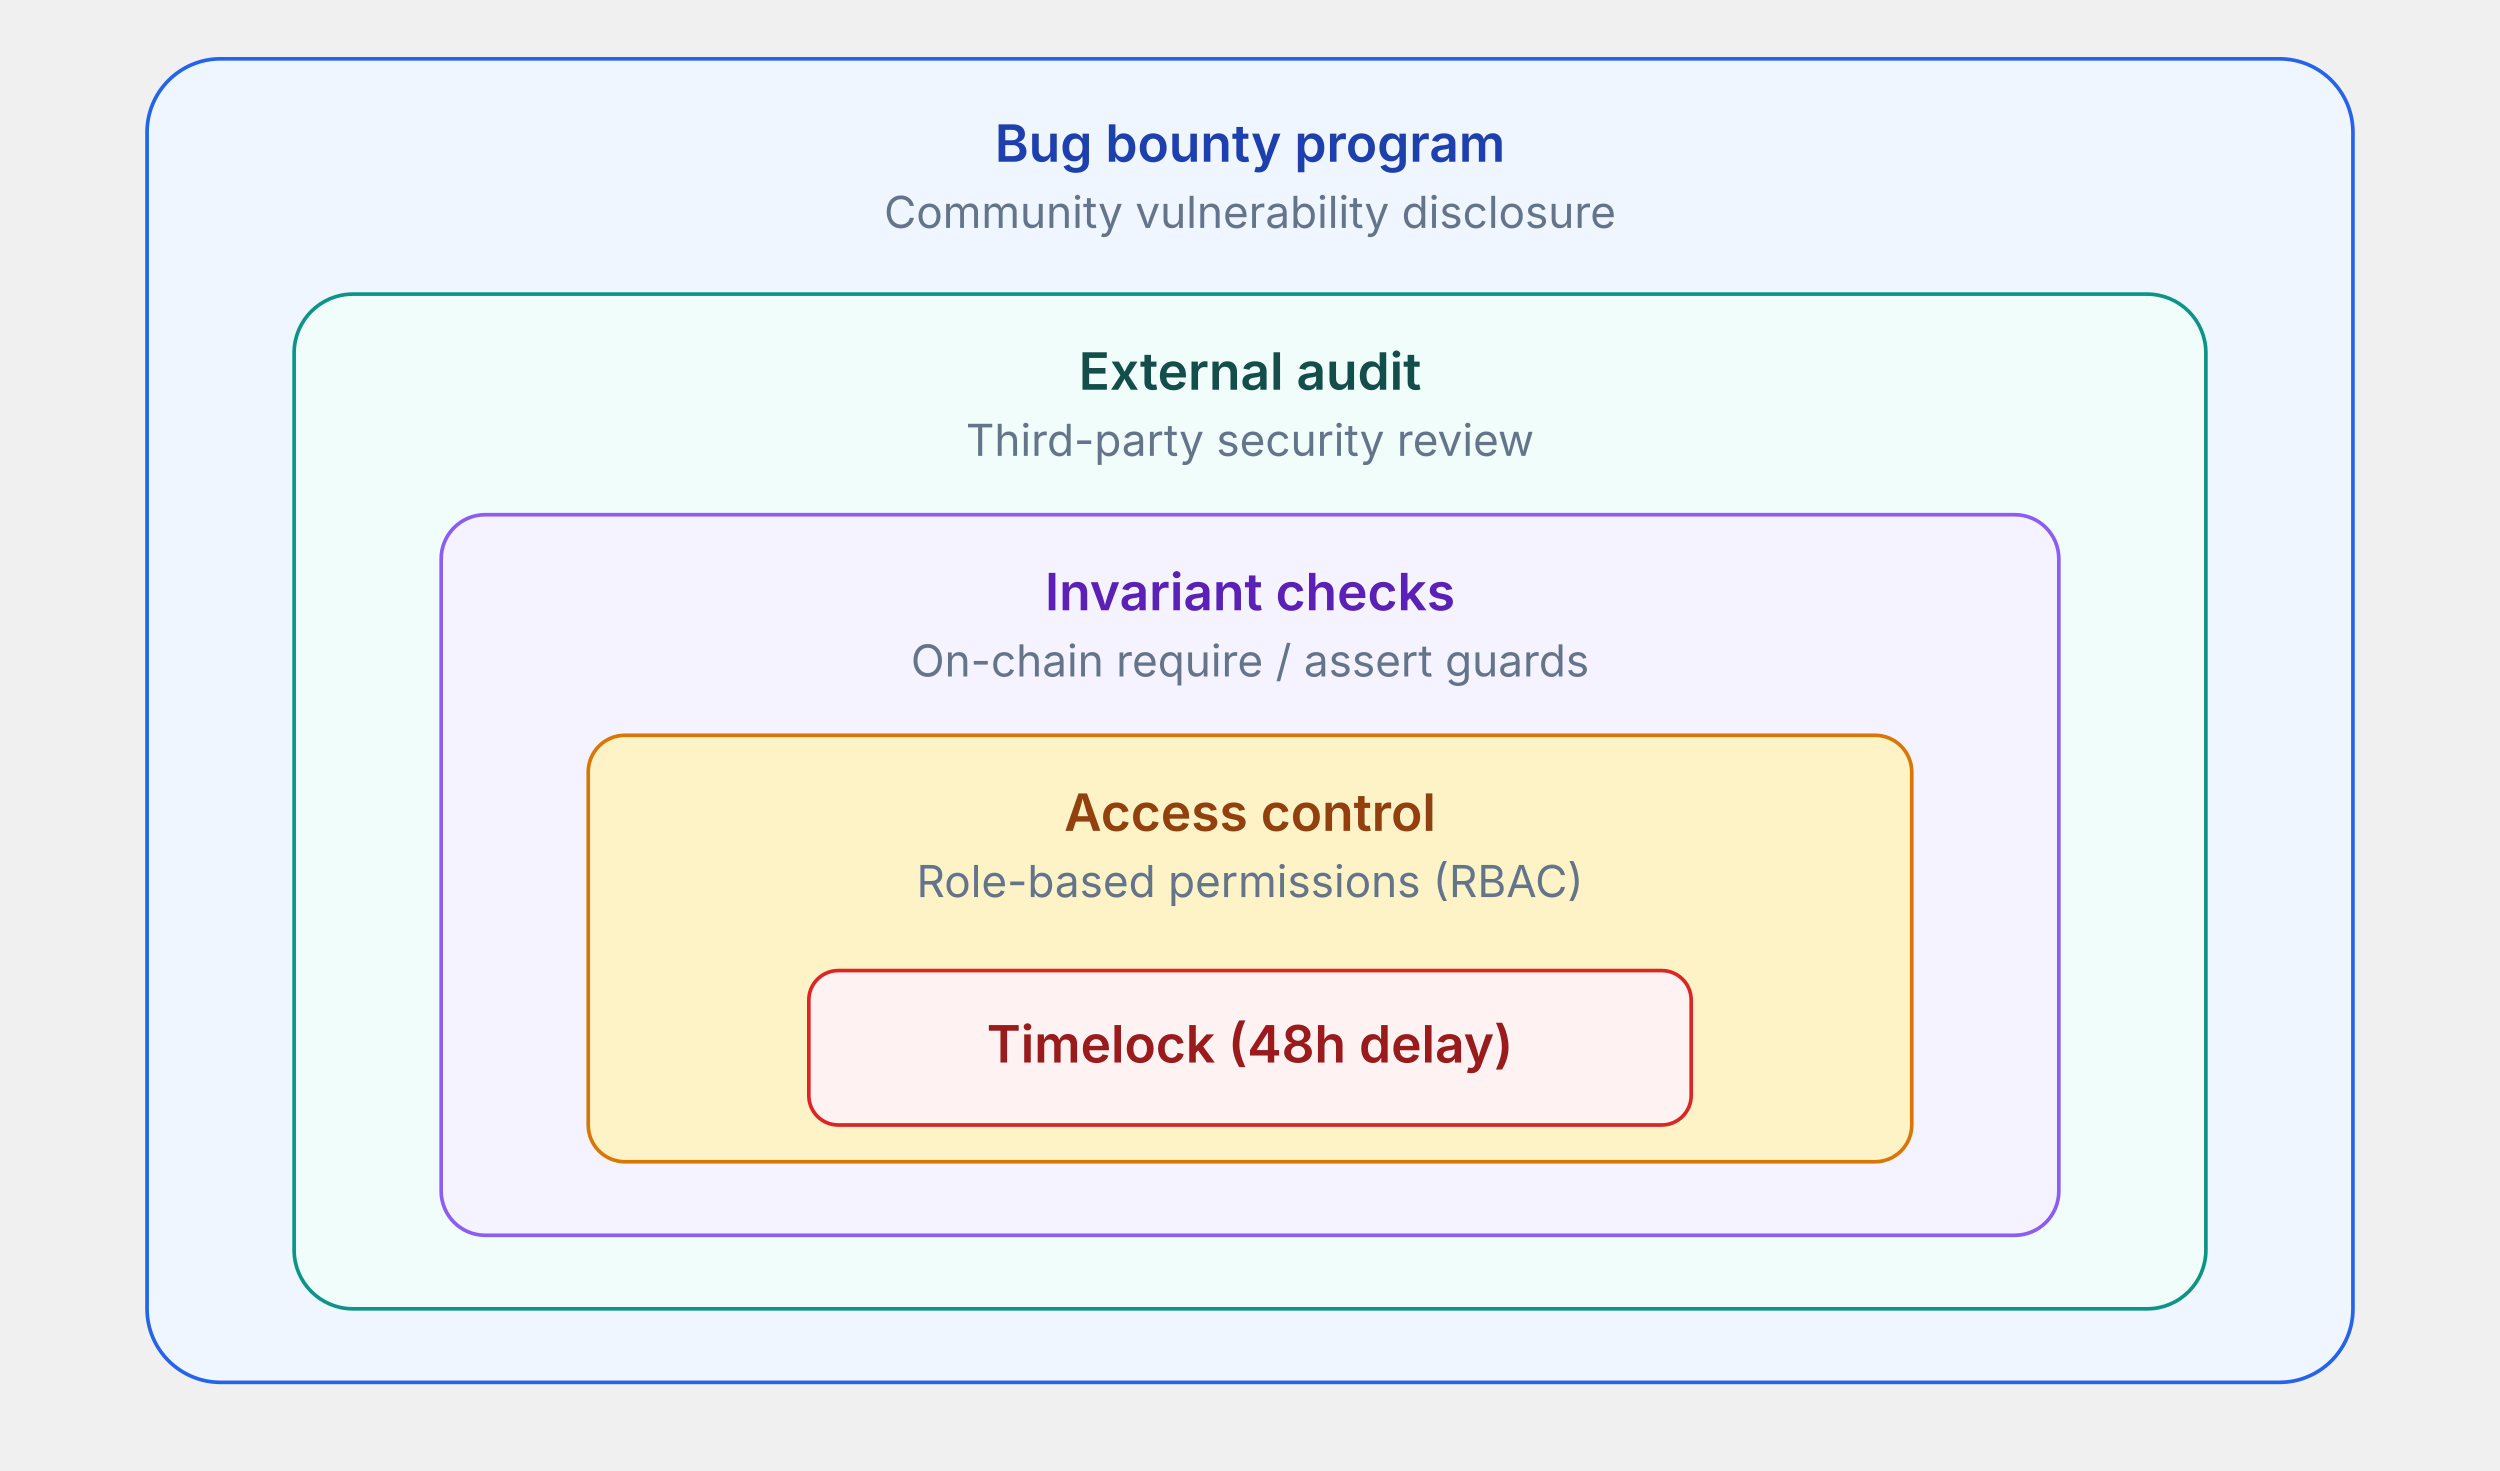
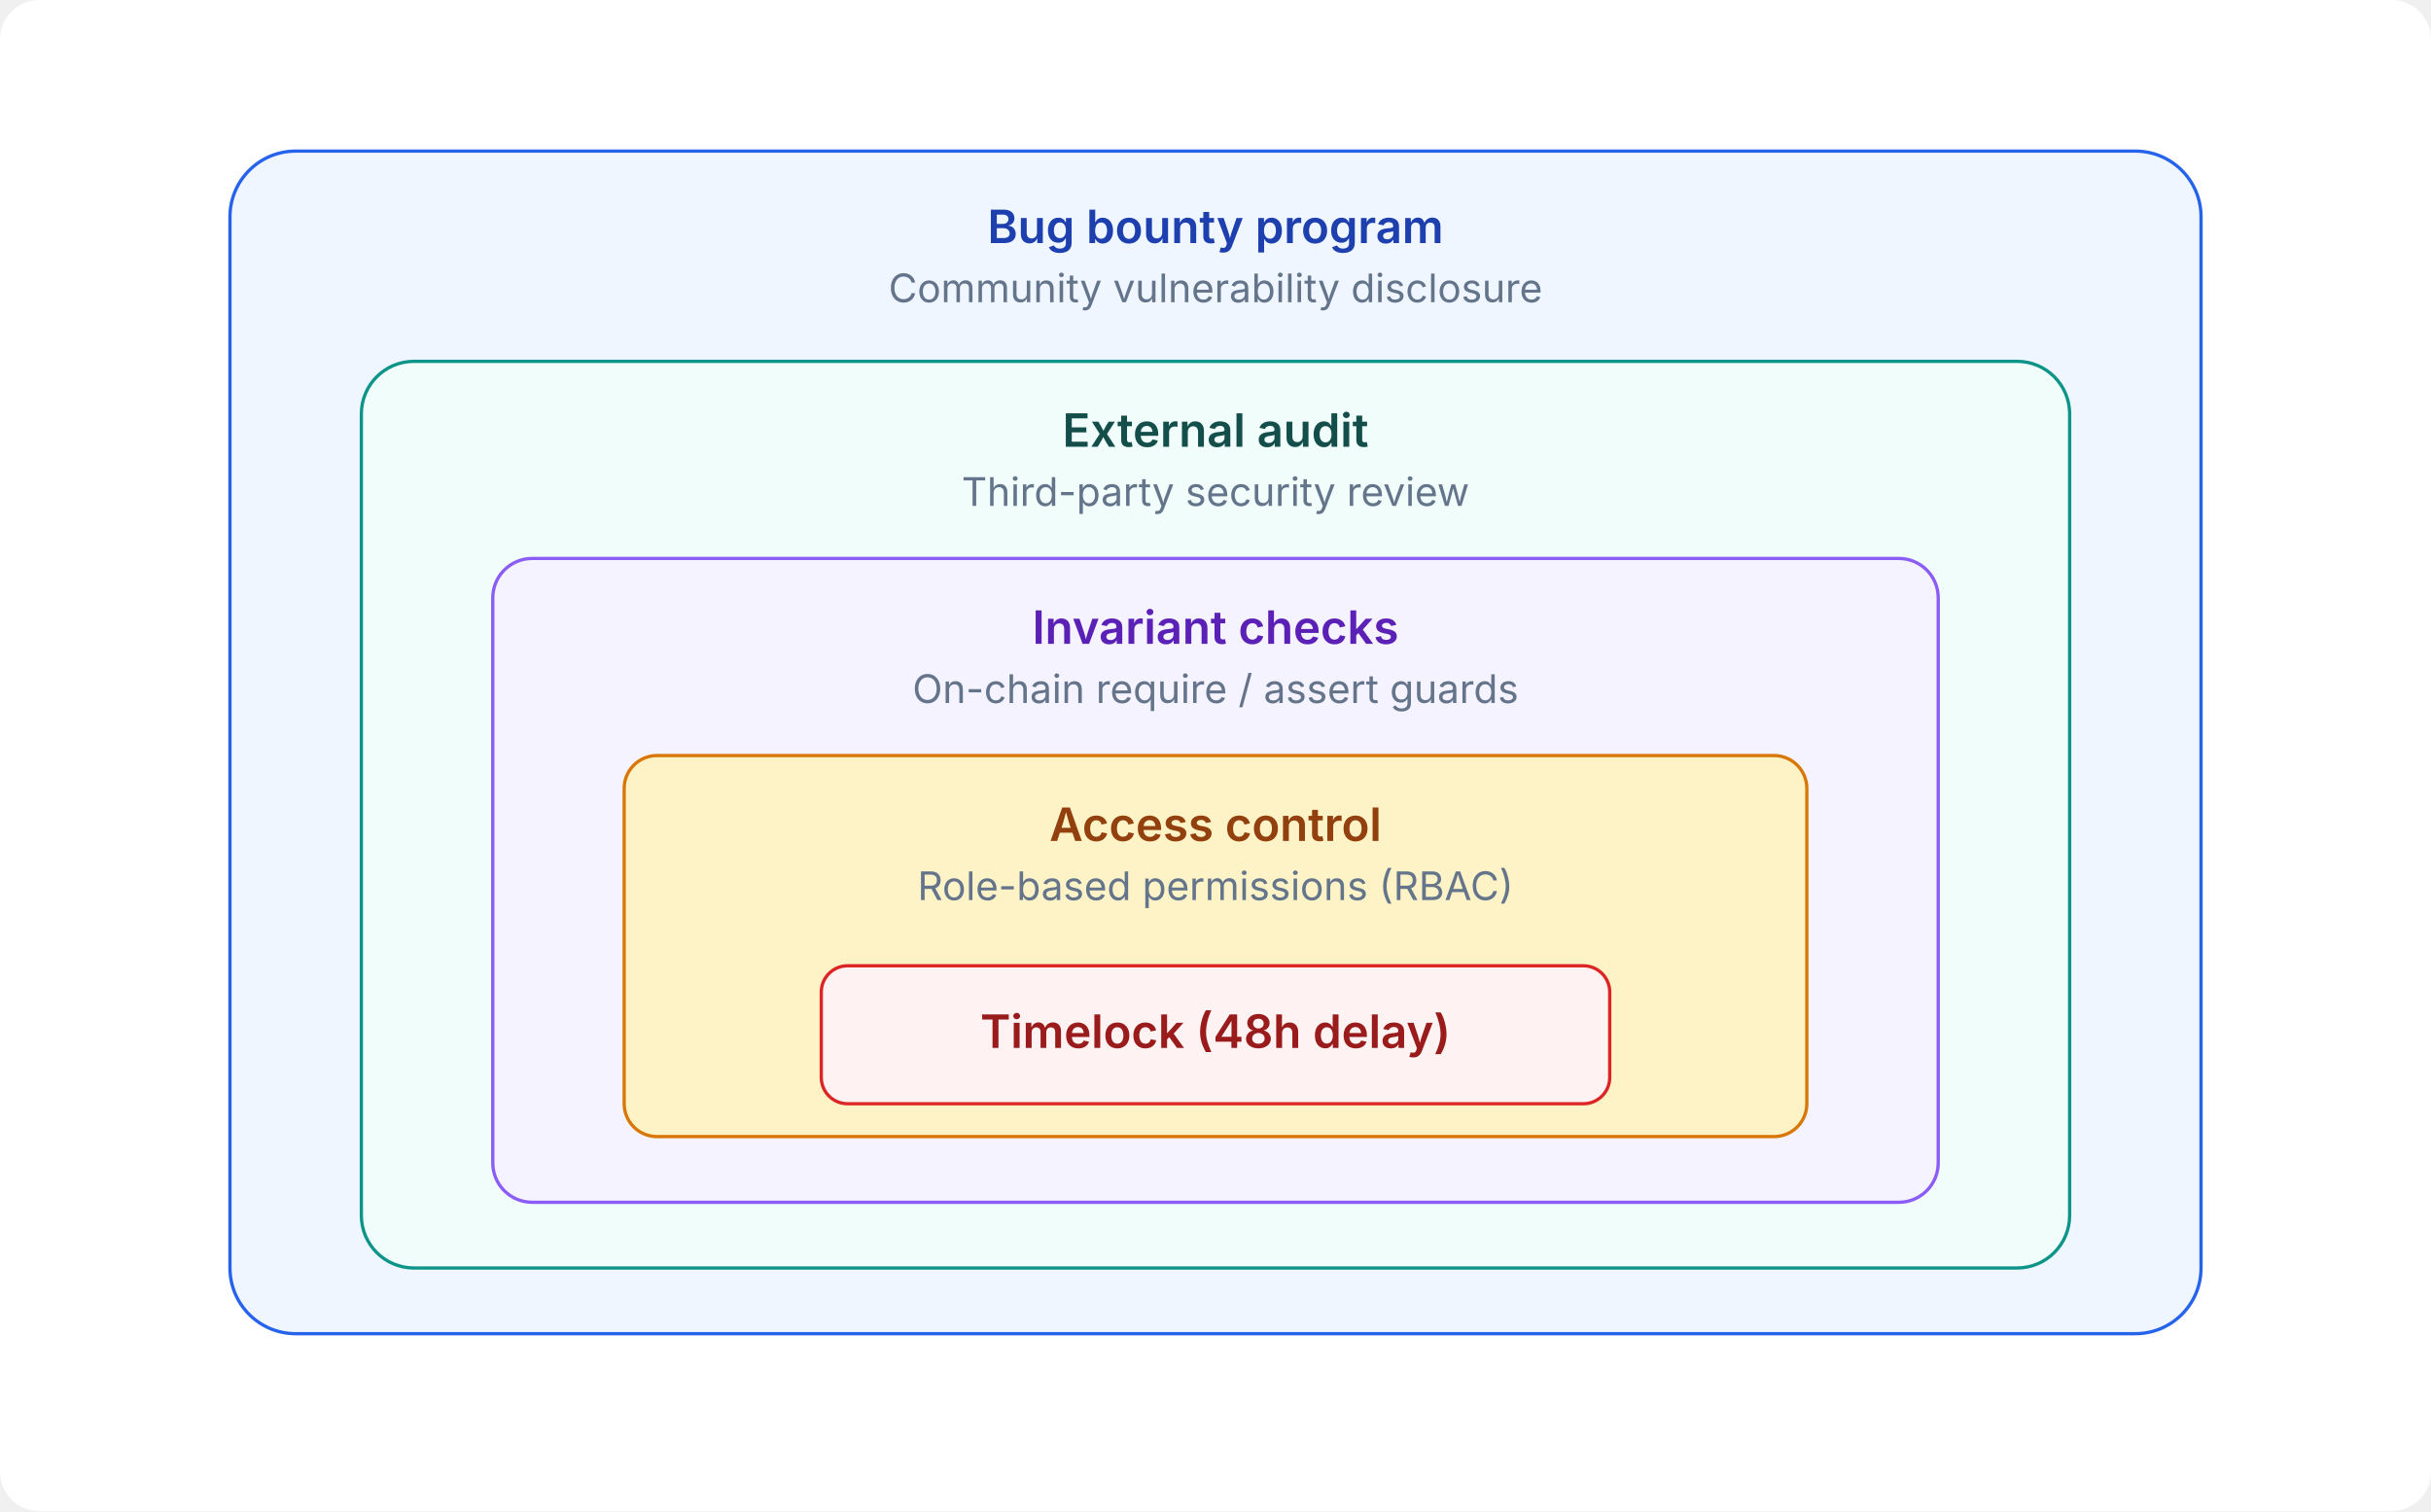
- <svg xmlns="http://www.w3.org/2000/svg" viewBox="0 0 680 400" font-family="Inter, system-ui, sans-serif">
-   <style>
+ <svg xmlns="http://www.w3.org/2000/svg" viewBox="0 0 740 460" font-family="Inter, system-ui, sans-serif">
+   <rect x="0" y="0" width="740" height="460" rx="12" fill="#ffffff" />
+   <g transform="translate(30,30)">
+     <style>
    .t { font-size: 14px; font-weight: 600; }
    .s { font-size: 12px; }
  </style>
-   <rect x="40" y="16" width="600" height="360" rx="20" fill="#eff6ff" stroke="#2563eb" stroke-width="1" />
-   <text class="t" fill="#1e40af" x="340" y="44" text-anchor="middle">Bug bounty program</text>
-   <text class="s" fill="#64748b" x="340" y="62" text-anchor="middle">Community vulnerability disclosure</text>
-   <rect x="80" y="80" width="520" height="276" rx="16" fill="#f0fdfa" stroke="#0d9488" stroke-width="1" />
-   <text class="t" fill="#134e4a" x="340" y="106" text-anchor="middle">External audit</text>
-   <text class="s" fill="#64748b" x="340" y="124" text-anchor="middle">Third-party security review</text>
-   <rect x="120" y="140" width="440" height="196" rx="12" fill="#f5f3ff" stroke="#8b5cf6" stroke-width="1" />
-   <text class="t" fill="#5b21b6" x="340" y="166" text-anchor="middle">Invariant checks</text>
-   <text class="s" fill="#64748b" x="340" y="184" text-anchor="middle">On-chain require / assert guards</text>
-   <rect x="160" y="200" width="360" height="116" rx="10" fill="#fef3c7" stroke="#d97706" stroke-width="1" />
-   <text class="t" fill="#92400e" x="340" y="226" text-anchor="middle">Access control</text>
-   <text class="s" fill="#64748b" x="340" y="244" text-anchor="middle">Role-based permissions (RBAC)</text>
-   <rect x="220" y="264" width="240" height="42" rx="8" fill="#fef2f2" stroke="#dc2626" stroke-width="1" />
-   <text class="t" fill="#991b1b" x="340" y="289" text-anchor="middle">Timelock (48h delay)</text>
+     <rect x="40" y="16" width="600" height="360" rx="20" fill="#eff6ff" stroke="#2563eb" stroke-width="1" />
+     <text class="t" fill="#1e40af" x="340" y="44" text-anchor="middle">Bug bounty program</text>
+     <text class="s" fill="#64748b" x="340" y="62" text-anchor="middle">Community vulnerability disclosure</text>
+     <rect x="80" y="80" width="520" height="276" rx="16" fill="#f0fdfa" stroke="#0d9488" stroke-width="1" />
+     <text class="t" fill="#134e4a" x="340" y="106" text-anchor="middle">External audit</text>
+     <text class="s" fill="#64748b" x="340" y="124" text-anchor="middle">Third-party security review</text>
+     <rect x="120" y="140" width="440" height="196" rx="12" fill="#f5f3ff" stroke="#8b5cf6" stroke-width="1" />
+     <text class="t" fill="#5b21b6" x="340" y="166" text-anchor="middle">Invariant checks</text>
+     <text class="s" fill="#64748b" x="340" y="184" text-anchor="middle">On-chain require / assert guards</text>
+     <rect x="160" y="200" width="360" height="116" rx="10" fill="#fef3c7" stroke="#d97706" stroke-width="1" />
+     <text class="t" fill="#92400e" x="340" y="226" text-anchor="middle">Access control</text>
+     <text class="s" fill="#64748b" x="340" y="244" text-anchor="middle">Role-based permissions (RBAC)</text>
+     <rect x="220" y="264" width="240" height="42" rx="8" fill="#fef2f2" stroke="#dc2626" stroke-width="1" />
+     <text class="t" fill="#991b1b" x="340" y="289" text-anchor="middle">Timelock (48h delay)</text>
+   </g>
</svg>
